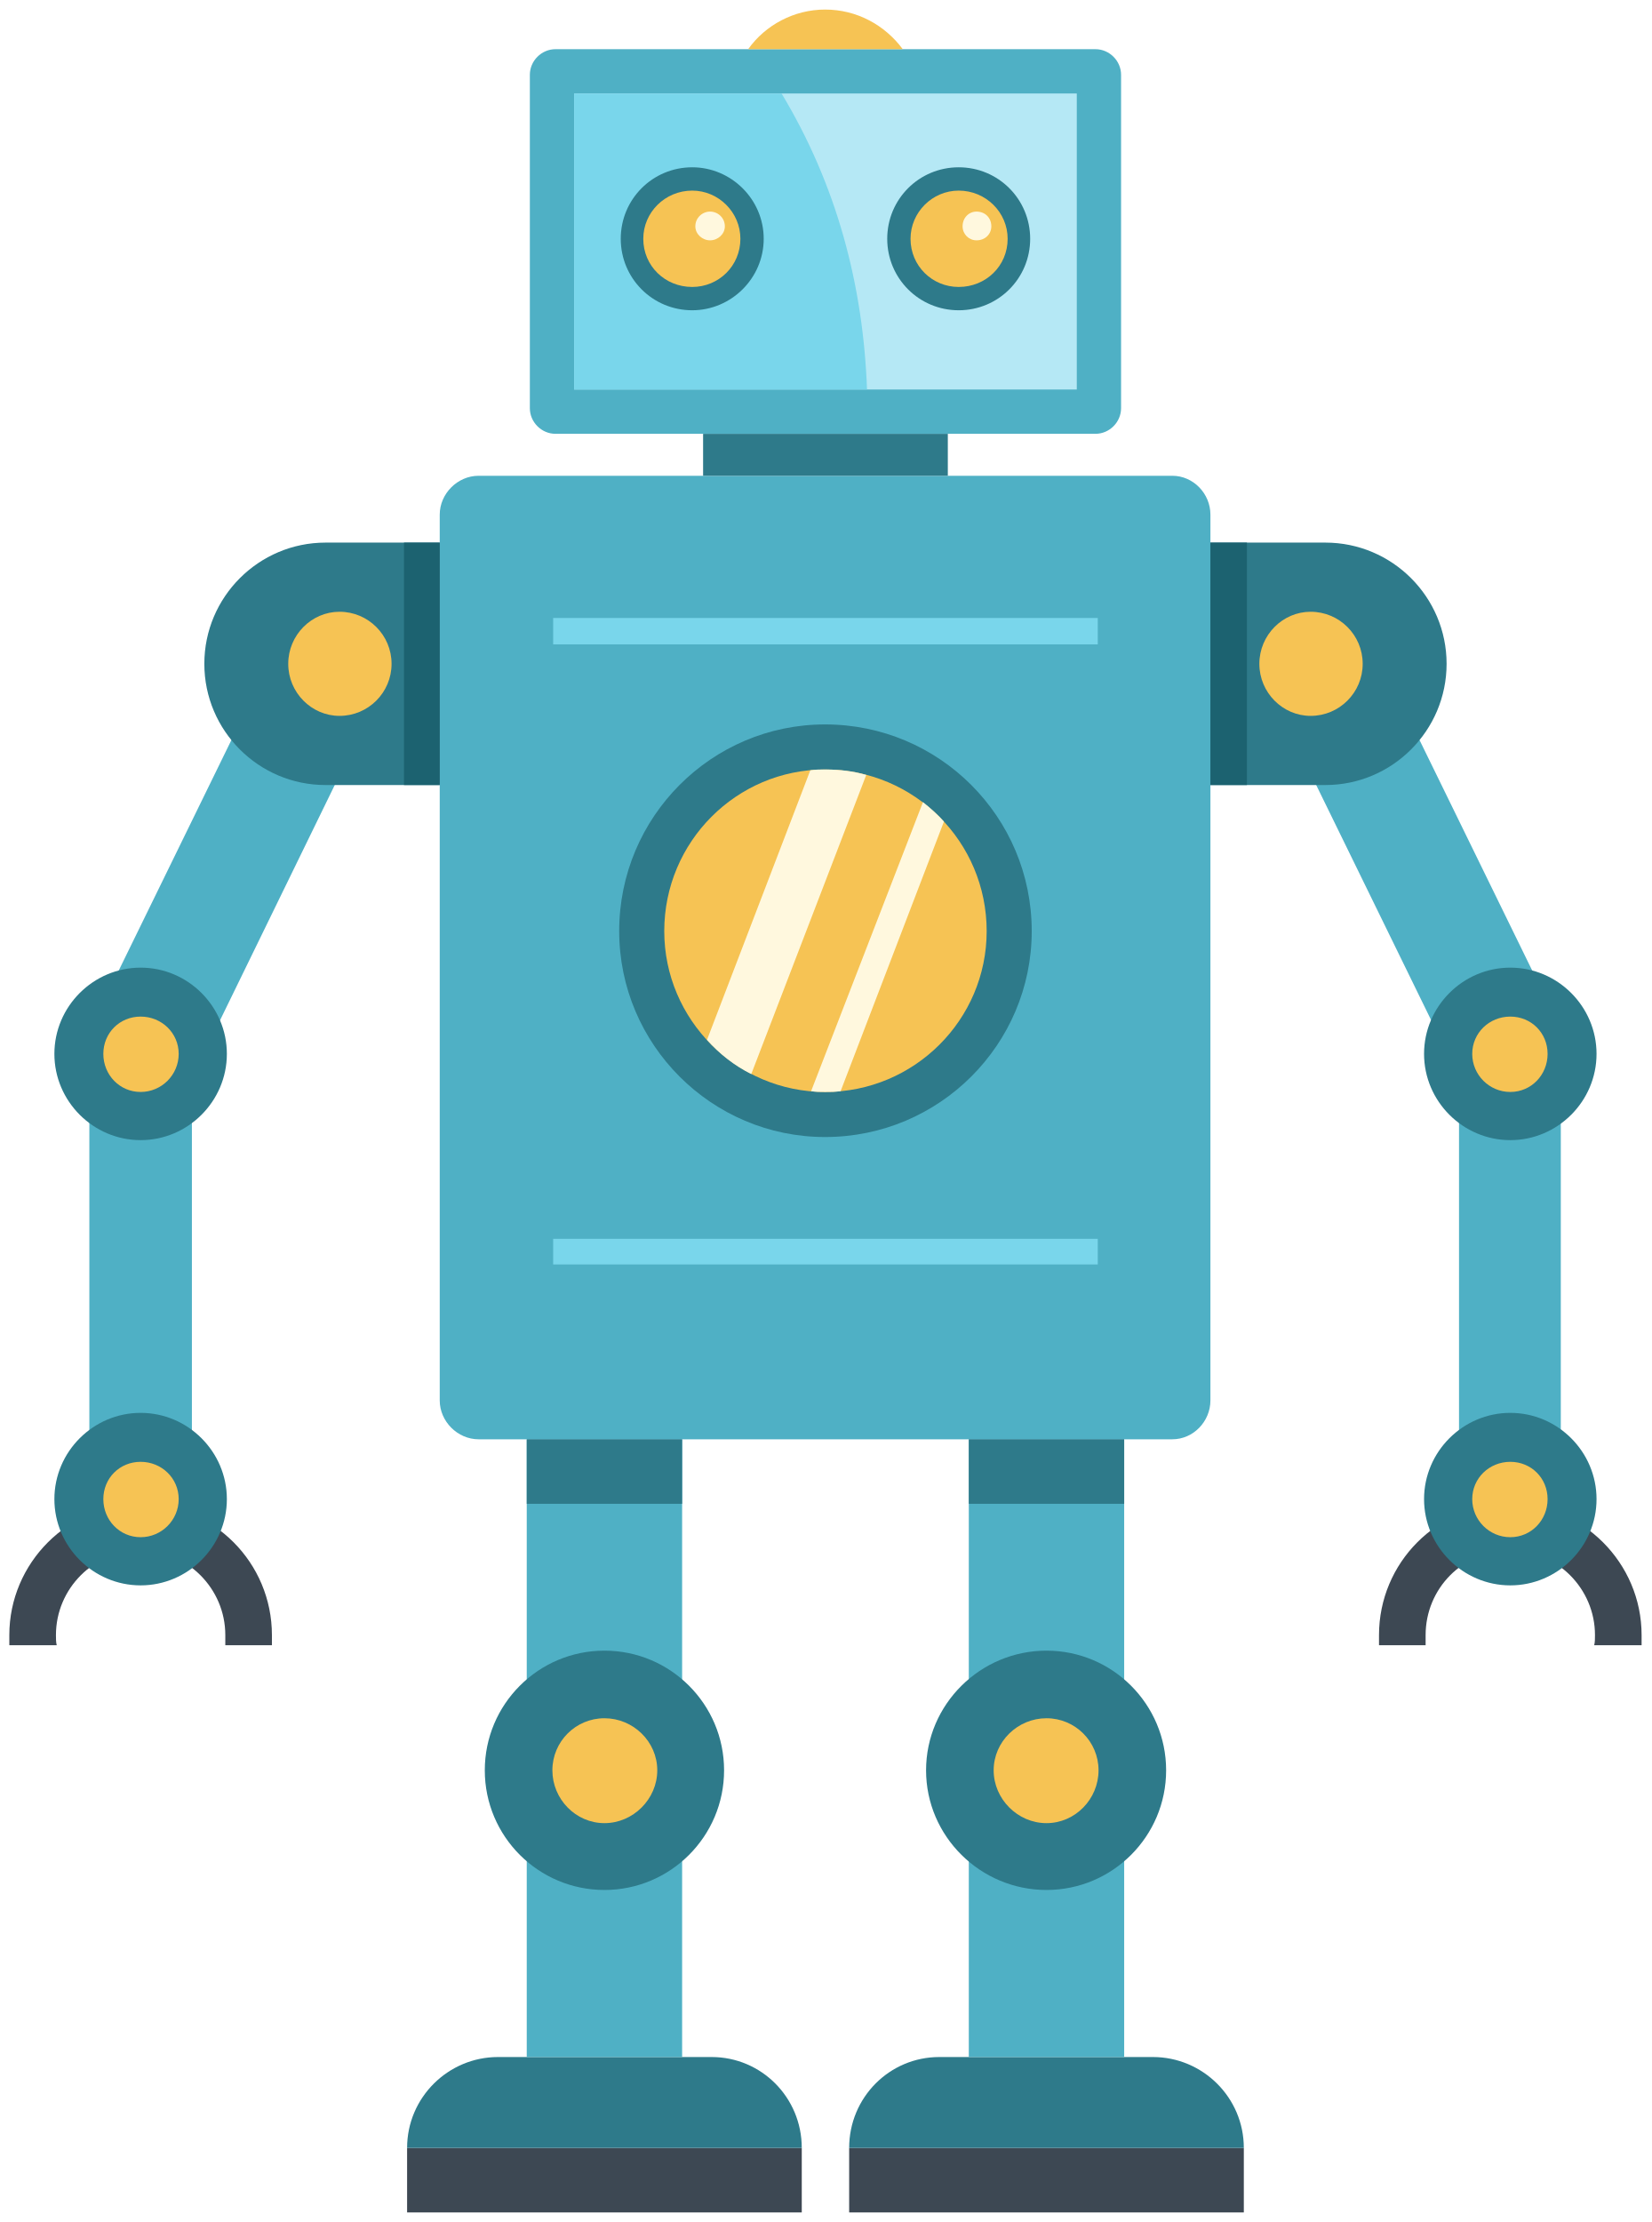
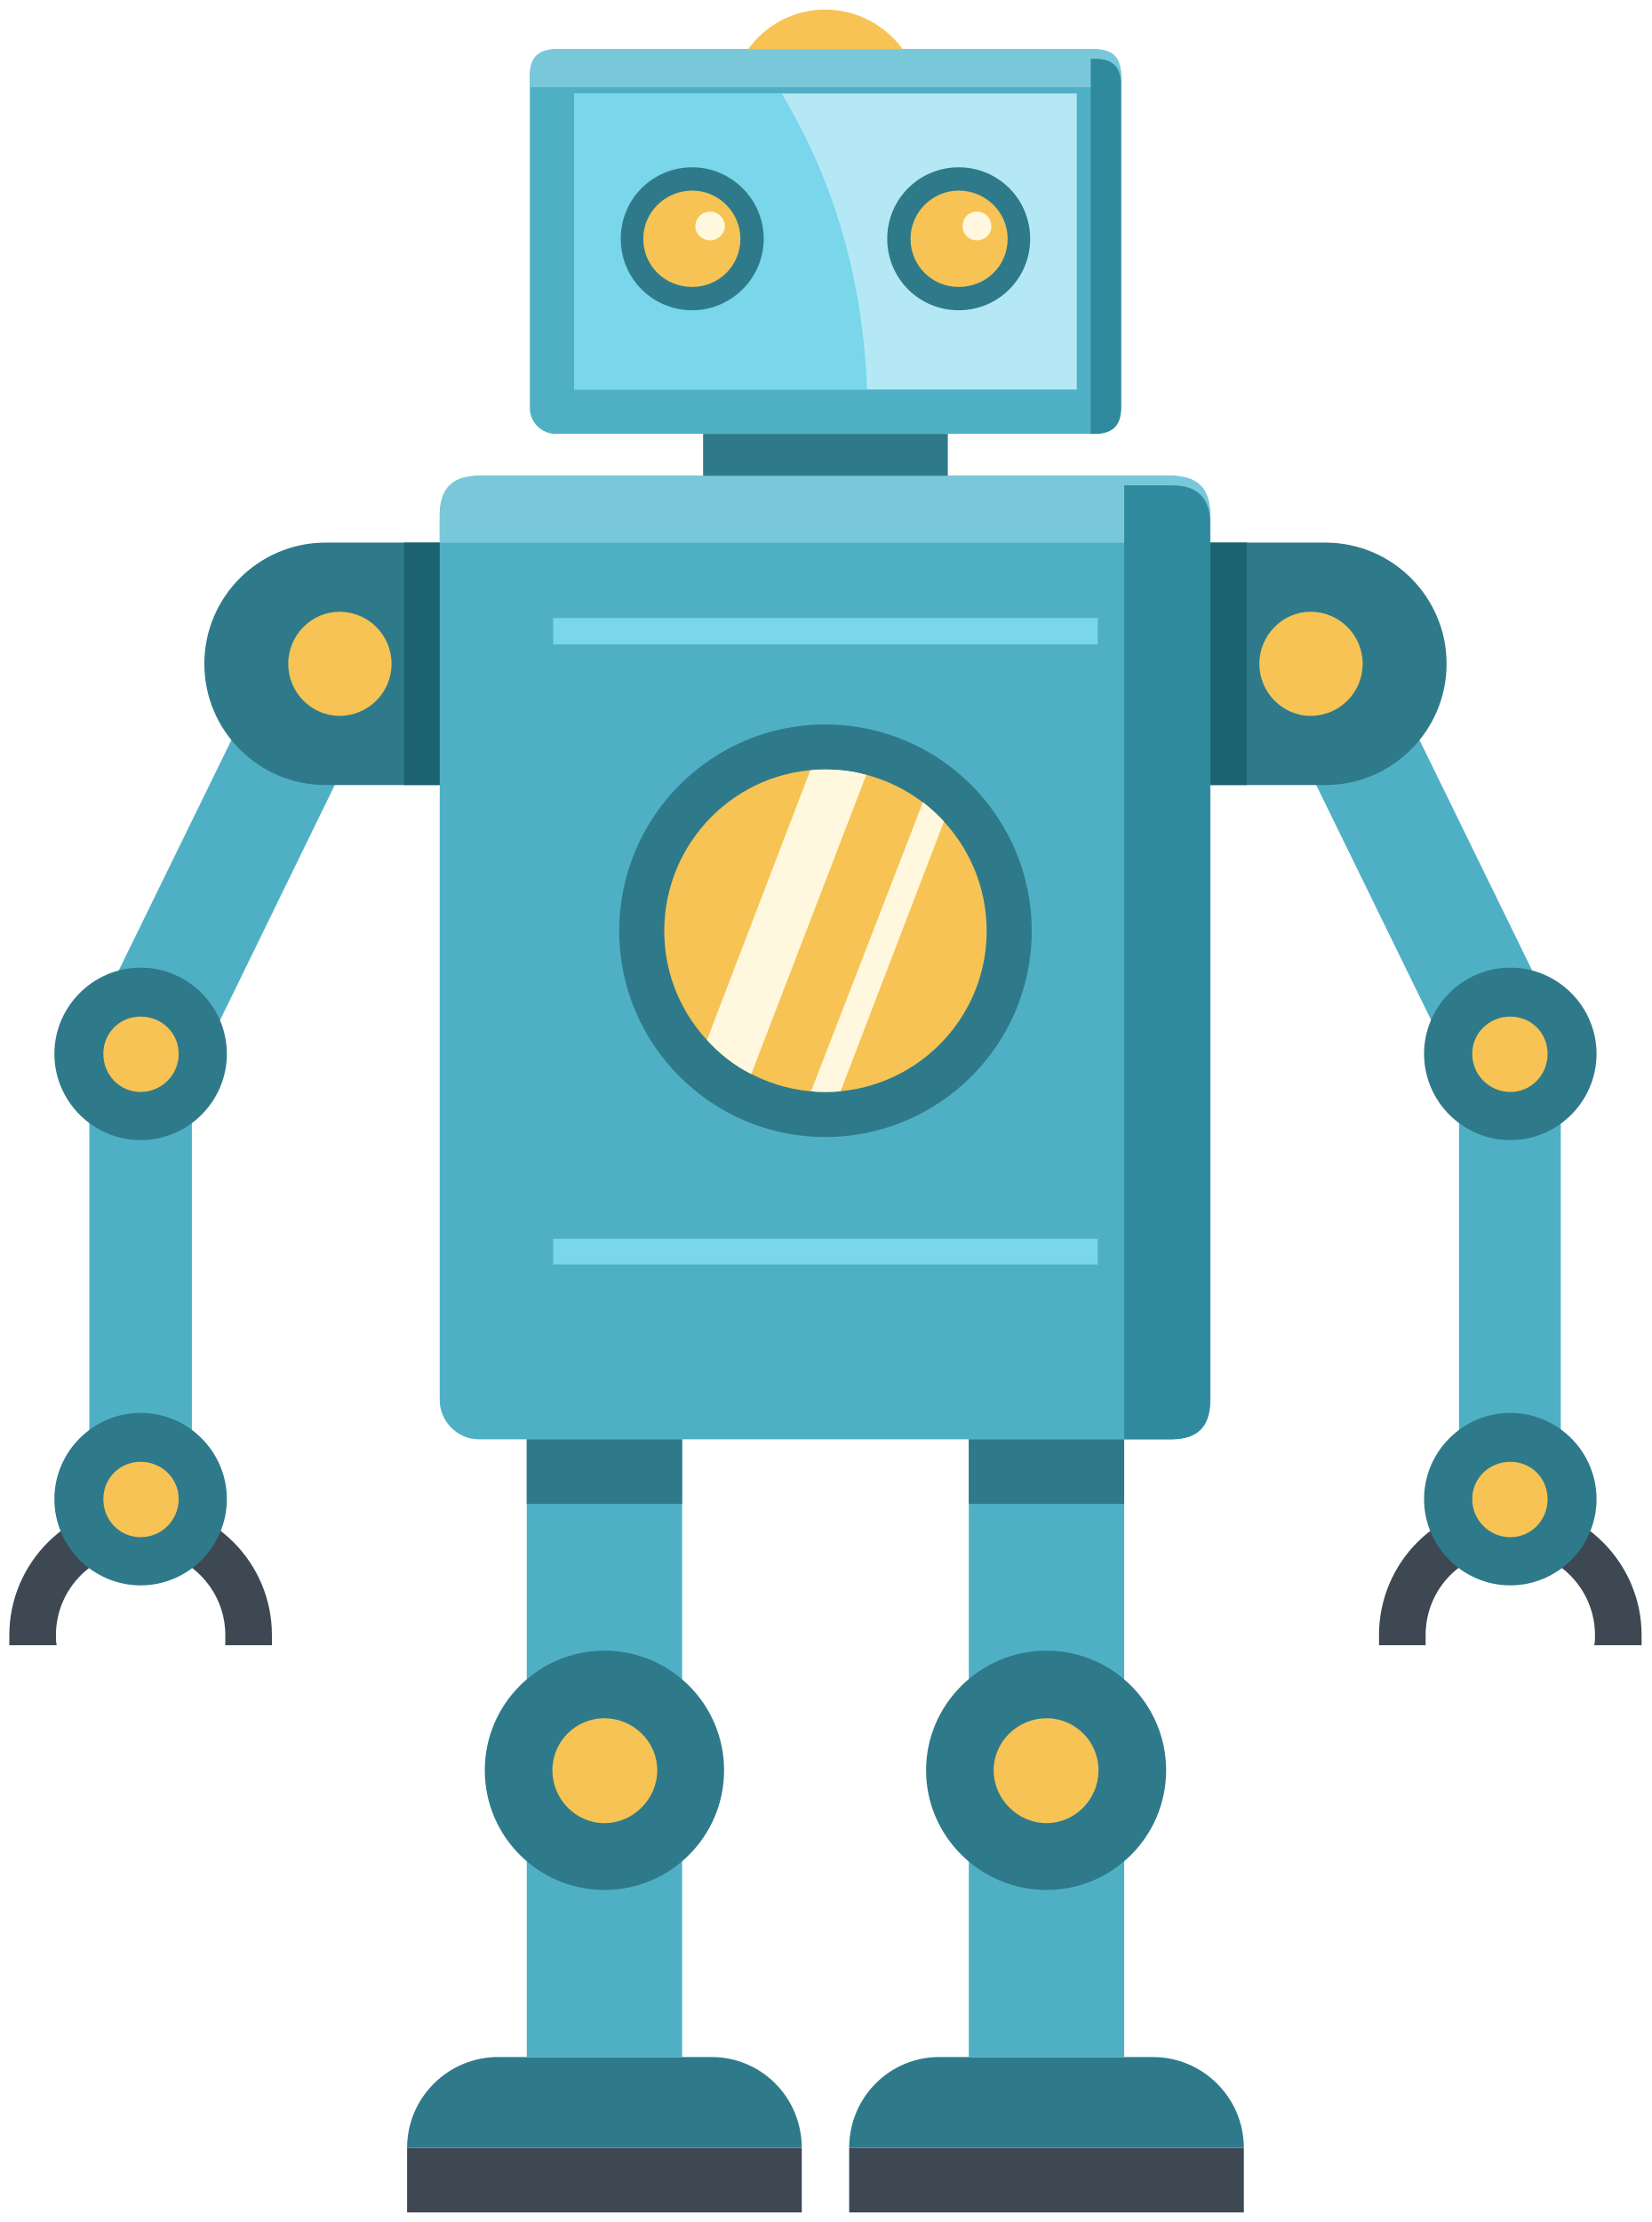
<svg xmlns="http://www.w3.org/2000/svg" width="345.5" height="464.8" viewBox="83.3 23.6 345.5 464.8">
  <g clip-rule="evenodd" fill-rule="evenodd">
    <path d="m112.721 338.163c15.279 0 27.469 12.353 27.469 27.469v2.113h-9.752c0-.65 0-1.3 0-2.113 0-9.752-7.965-17.717-17.717-17.717-9.753 0-17.717 7.965-17.717 17.717 0 .813 0 1.463.162 2.113h-9.915c0-.65 0-1.3 0-2.113.001-15.115 12.354-27.469 27.47-27.469z" fill="#3d4853" />
    <path d="m101.994 244.866h12.19l-12.028-6.014 32.345-66.154 21.131 10.403-32.183 65.991v88.096h-21.455z" fill="#4fb0c5" />
    <path d="m183.426 123.124h145.148c4.389 0 7.965 3.738 7.965 8.127v185.295c0 4.389-3.576 8.127-7.965 8.127h-145.148c-4.389 0-8.127-3.738-8.127-8.127v-185.296c0-4.388 3.738-8.126 8.127-8.126z" fill="#4fb0c5" />
+     <path d="M183.3 123.124h145.2q8 0 8 8v6H175.3v-6q0-8 8-8Z" fill="#79c8d9" />
+     <path d="M318.5 125.124h10q8 0 8 8v183.55q0 8-8 8h-10Z" fill="#2e8a9c" />
    <path d="m255.919 175.136c23.893 0 43.235 19.342 43.235 43.235 0 23.731-19.342 43.073-43.235 43.073-23.731 0-43.073-19.342-43.073-43.073-.001-23.893 19.342-43.235 43.073-43.235z" fill="#2e7a8a" />
    <path d="m255.919 184.564c18.692 0 33.808 15.116 33.808 33.808 0 18.53-15.116 33.646-33.808 33.646-18.53 0-33.646-15.116-33.646-33.646 0-18.692 15.116-33.808 33.646-33.808z" fill="#f6c354" />
    <path d="m255.919 184.564c3.088 0 5.851.325 8.615 1.137l-24.056 62.578c-3.576-1.788-6.664-4.226-9.264-7.152l21.618-56.401c.974-.162 2.111-.162 3.087-.162zm20.48 6.826c1.626 1.301 3.088 2.601 4.389 4.064l-21.618 56.401c-1.138.163-2.113.163-3.251.163-.975 0-1.95 0-2.926-.163z" fill="#fff8de" />
    <path d="m175.299 137.102h-23.893c-13.978 0-25.356 11.378-25.356 25.356 0 13.978 11.378 25.356 25.356 25.356h23.893z" fill="#2e7a8a" />
    <path d="m167.822 137.102h7.477v50.713h-7.477z" fill="#1c6270" />
    <path d="m154.332 151.568c6.014 0 10.89 4.876 10.89 10.89s-4.876 10.89-10.89 10.89c-5.852 0-10.728-4.876-10.728-10.89s4.876-10.89 10.728-10.89z" fill="#f6c354" />
    <path d="m112.721 226.011c9.915 0 18.042 8.127 18.042 18.042s-8.127 18.042-18.042 18.042-18.042-8.127-18.042-18.042 8.127-18.042 18.042-18.042z" fill="#2e7a8a" />
    <path d="m112.721 236.251c4.389 0 7.964 3.413 7.964 7.802s-3.576 7.965-7.964 7.965-7.802-3.576-7.802-7.965 3.414-7.802 7.802-7.802z" fill="#f6c354" />
    <path d="m112.721 319.146c9.915 0 18.042 8.127 18.042 18.042s-8.127 18.042-18.042 18.042-18.042-8.127-18.042-18.042 8.127-18.042 18.042-18.042z" fill="#2e7a8a" />
    <path d="m112.721 329.386c4.389 0 7.964 3.414 7.964 7.802 0 4.389-3.576 7.964-7.964 7.964s-7.802-3.576-7.802-7.964 3.414-7.802 7.802-7.802z" fill="#f6c354" />
    <path d="m399.279 338.163c-15.279 0-27.469 12.353-27.469 27.469v2.113h9.752c0-.65 0-1.3 0-2.113 0-9.752 7.802-17.717 17.717-17.717 9.753 0 17.717 7.965 17.717 17.717 0 .813 0 1.463-.162 2.113h9.915c0-.65 0-1.3 0-2.113-.001-15.115-12.354-27.469-27.47-27.469z" fill="#3d4853" />
    <path d="m388.551 244.866h21.293v92.323h-21.293z" fill="#4fb0c5" />
    <path d="m377.499 172.698-21.131 10.403 32.345 66.153 21.131-10.402z" fill="#4fb0c5" />
    <path d="m336.539 137.102h24.056c13.978 0 25.356 11.378 25.356 25.356 0 13.978-11.378 25.356-25.356 25.356h-24.056z" fill="#2e7a8a" />
    <path d="m336.539 137.102h7.639v50.713h-7.639z" fill="#1c6270" />
    <path d="m357.506 151.568c-5.851 0-10.728 4.876-10.728 10.89s4.876 10.89 10.728 10.89c6.014 0 10.89-4.876 10.89-10.89s-4.876-10.89-10.89-10.89z" fill="#f6c354" />
    <path d="m399.279 226.011c-9.915 0-18.042 8.127-18.042 18.042s8.127 18.042 18.042 18.042 18.042-8.127 18.042-18.042-8.127-18.042-18.042-18.042z" fill="#2e7a8a" />
    <path d="m399.279 236.251c-4.389 0-7.964 3.413-7.964 7.802s3.576 7.965 7.964 7.965c4.389 0 7.802-3.576 7.802-7.965s-3.414-7.802-7.802-7.802z" fill="#f6c354" />
    <path d="m399.279 319.146c-9.915 0-18.042 8.127-18.042 18.042s8.127 18.042 18.042 18.042 18.042-8.127 18.042-18.042-8.127-18.042-18.042-18.042z" fill="#2e7a8a" />
    <path d="m399.279 329.386c-4.389 0-7.964 3.414-7.964 7.802 0 4.389 3.576 7.964 7.964 7.964 4.389 0 7.802-3.576 7.802-7.964s-3.414-7.802-7.802-7.802z" fill="#f6c354" />
    <path d="m230.4 114.346h51.2v8.777h-51.2z" fill="#2e7a8a" />
    <path d="m199.517 33.889h112.965c2.925 0 5.364 2.438 5.364 5.363v69.73c0 2.925-2.438 5.364-5.364 5.364h-112.965c-2.925 0-5.364-2.438-5.364-5.364v-69.73c.001-2.924 2.439-5.363 5.364-5.363z" fill="#4fb0c5" />
+     <path d="M199.5 33.889h113q5.35 0 5.35 5.35v2.6H194.15v-2.6q0-5.35 5.35-5.35Z" fill="#79c8d9" />
+     <path d="M311.5 35.9h1q5.35 0 5.35 5.35v67.75q0 5.35-5.35 5.35h-1Z" fill="#2e8a9c" />
    <path d="m203.419 43.154h105.163v61.928h-105.163z" fill="#b5e8f5" />
    <path d="m203.419 43.154v61.928h61.277c-.813-21.943-6.339-42.748-17.879-61.928z" fill="#79d6eb" />
    <path d="m228.125 58.595c8.127 0 14.954 6.664 14.954 14.954 0 8.289-6.827 14.953-14.954 14.953-8.289 0-14.954-6.664-14.954-14.953s6.664-14.954 14.954-14.954zm55.75 0c8.289 0 14.954 6.664 14.954 14.954 0 8.289-6.664 14.953-14.954 14.953-8.289 0-14.953-6.664-14.953-14.953s6.664-14.954 14.953-14.954z" fill="#2e7a8a" />
    <path d="m228.125 63.472c5.526 0 10.077 4.551 10.077 10.077 0 5.689-4.551 10.077-10.077 10.077-5.689 0-10.24-4.389-10.24-10.077 0-5.526 4.551-10.077 10.24-10.077zm55.75 0c5.689 0 10.24 4.551 10.24 10.077 0 5.689-4.551 10.077-10.24 10.077-5.526 0-10.077-4.389-10.077-10.077 0-5.526 4.551-10.077 10.077-10.077z" fill="#f6c354" />
    <path d="m231.863 67.86c-1.626 0-3.088 1.3-3.088 3.088 0 1.625 1.463 2.925 3.088 2.925s3.088-1.3 3.088-2.925c0-1.787-1.463-3.088-3.088-3.088zm55.751 0c-1.625 0-2.925 1.3-2.925 3.088 0 1.625 1.3 2.925 2.925 2.925 1.788 0 3.088-1.3 3.088-2.925 0-1.787-1.3-3.088-3.088-3.088z" fill="#fff8de" />
    <path d="m255.919 25.6c6.664 0 12.516 3.251 16.254 8.289h-32.346c3.576-5.038 9.59-8.289 16.092-8.289z" fill="#f6c354" />
    <path d="m168.472 472.909h82.57v13.491h-82.57z" fill="#3d4853" />
    <path d="m168.472 472.909h82.57c0-10.565-8.452-19.017-18.855-19.017h-44.698c-10.402 0-19.017 8.452-19.017 19.017z" fill="#2e7a8a" />
    <path d="m193.504 324.673h32.508v129.219h-32.508z" fill="#4fb0c5" />
    <path d="m209.758 368.884c13.816 0 25.031 11.215 25.031 25.031s-11.215 25.031-25.031 25.031-25.031-11.215-25.031-25.031c-.001-13.816 11.215-25.031 25.031-25.031z" fill="#2e7a8a" />
    <path d="m209.758 383.025c6.014 0 11.052 4.876 11.052 10.89s-5.039 11.052-11.052 11.052c-6.014 0-10.89-5.039-10.89-11.052-.001-6.014 4.875-10.89 10.89-10.89z" fill="#f6c354" />
    <path d="m260.958 472.909h82.57v13.491h-82.57z" fill="#3d4853" />
    <path d="m260.958 472.909h82.57c0-10.565-8.615-19.017-19.017-19.017h-44.698c-10.404 0-18.855 8.452-18.855 19.017z" fill="#2e7a8a" />
    <path d="m285.989 324.673h32.508v129.219h-32.508z" fill="#4fb0c5" />
    <path d="m302.242 368.884c13.816 0 25.031 11.215 25.031 25.031s-11.215 25.031-25.031 25.031-25.194-11.215-25.194-25.031c.001-13.816 11.378-25.031 25.194-25.031z" fill="#2e7a8a" />
    <path d="m302.242 383.025c6.014 0 10.89 4.876 10.89 10.89s-4.876 11.052-10.89 11.052-11.052-5.039-11.052-11.052c0-6.014 5.039-10.89 11.052-10.89z" fill="#f6c354" />
    <path d="m193.504 324.673h32.508v13.491h-32.508z" fill="#2e7a8a" />
    <path d="m285.989 324.673h32.508v13.491h-32.508z" fill="#2e7a8a" />
    <path d="m199.03 152.868h113.94v5.526h-113.94zm0 129.869h113.94v5.364h-113.94z" fill="#79d6eb" />
  </g>
</svg>
